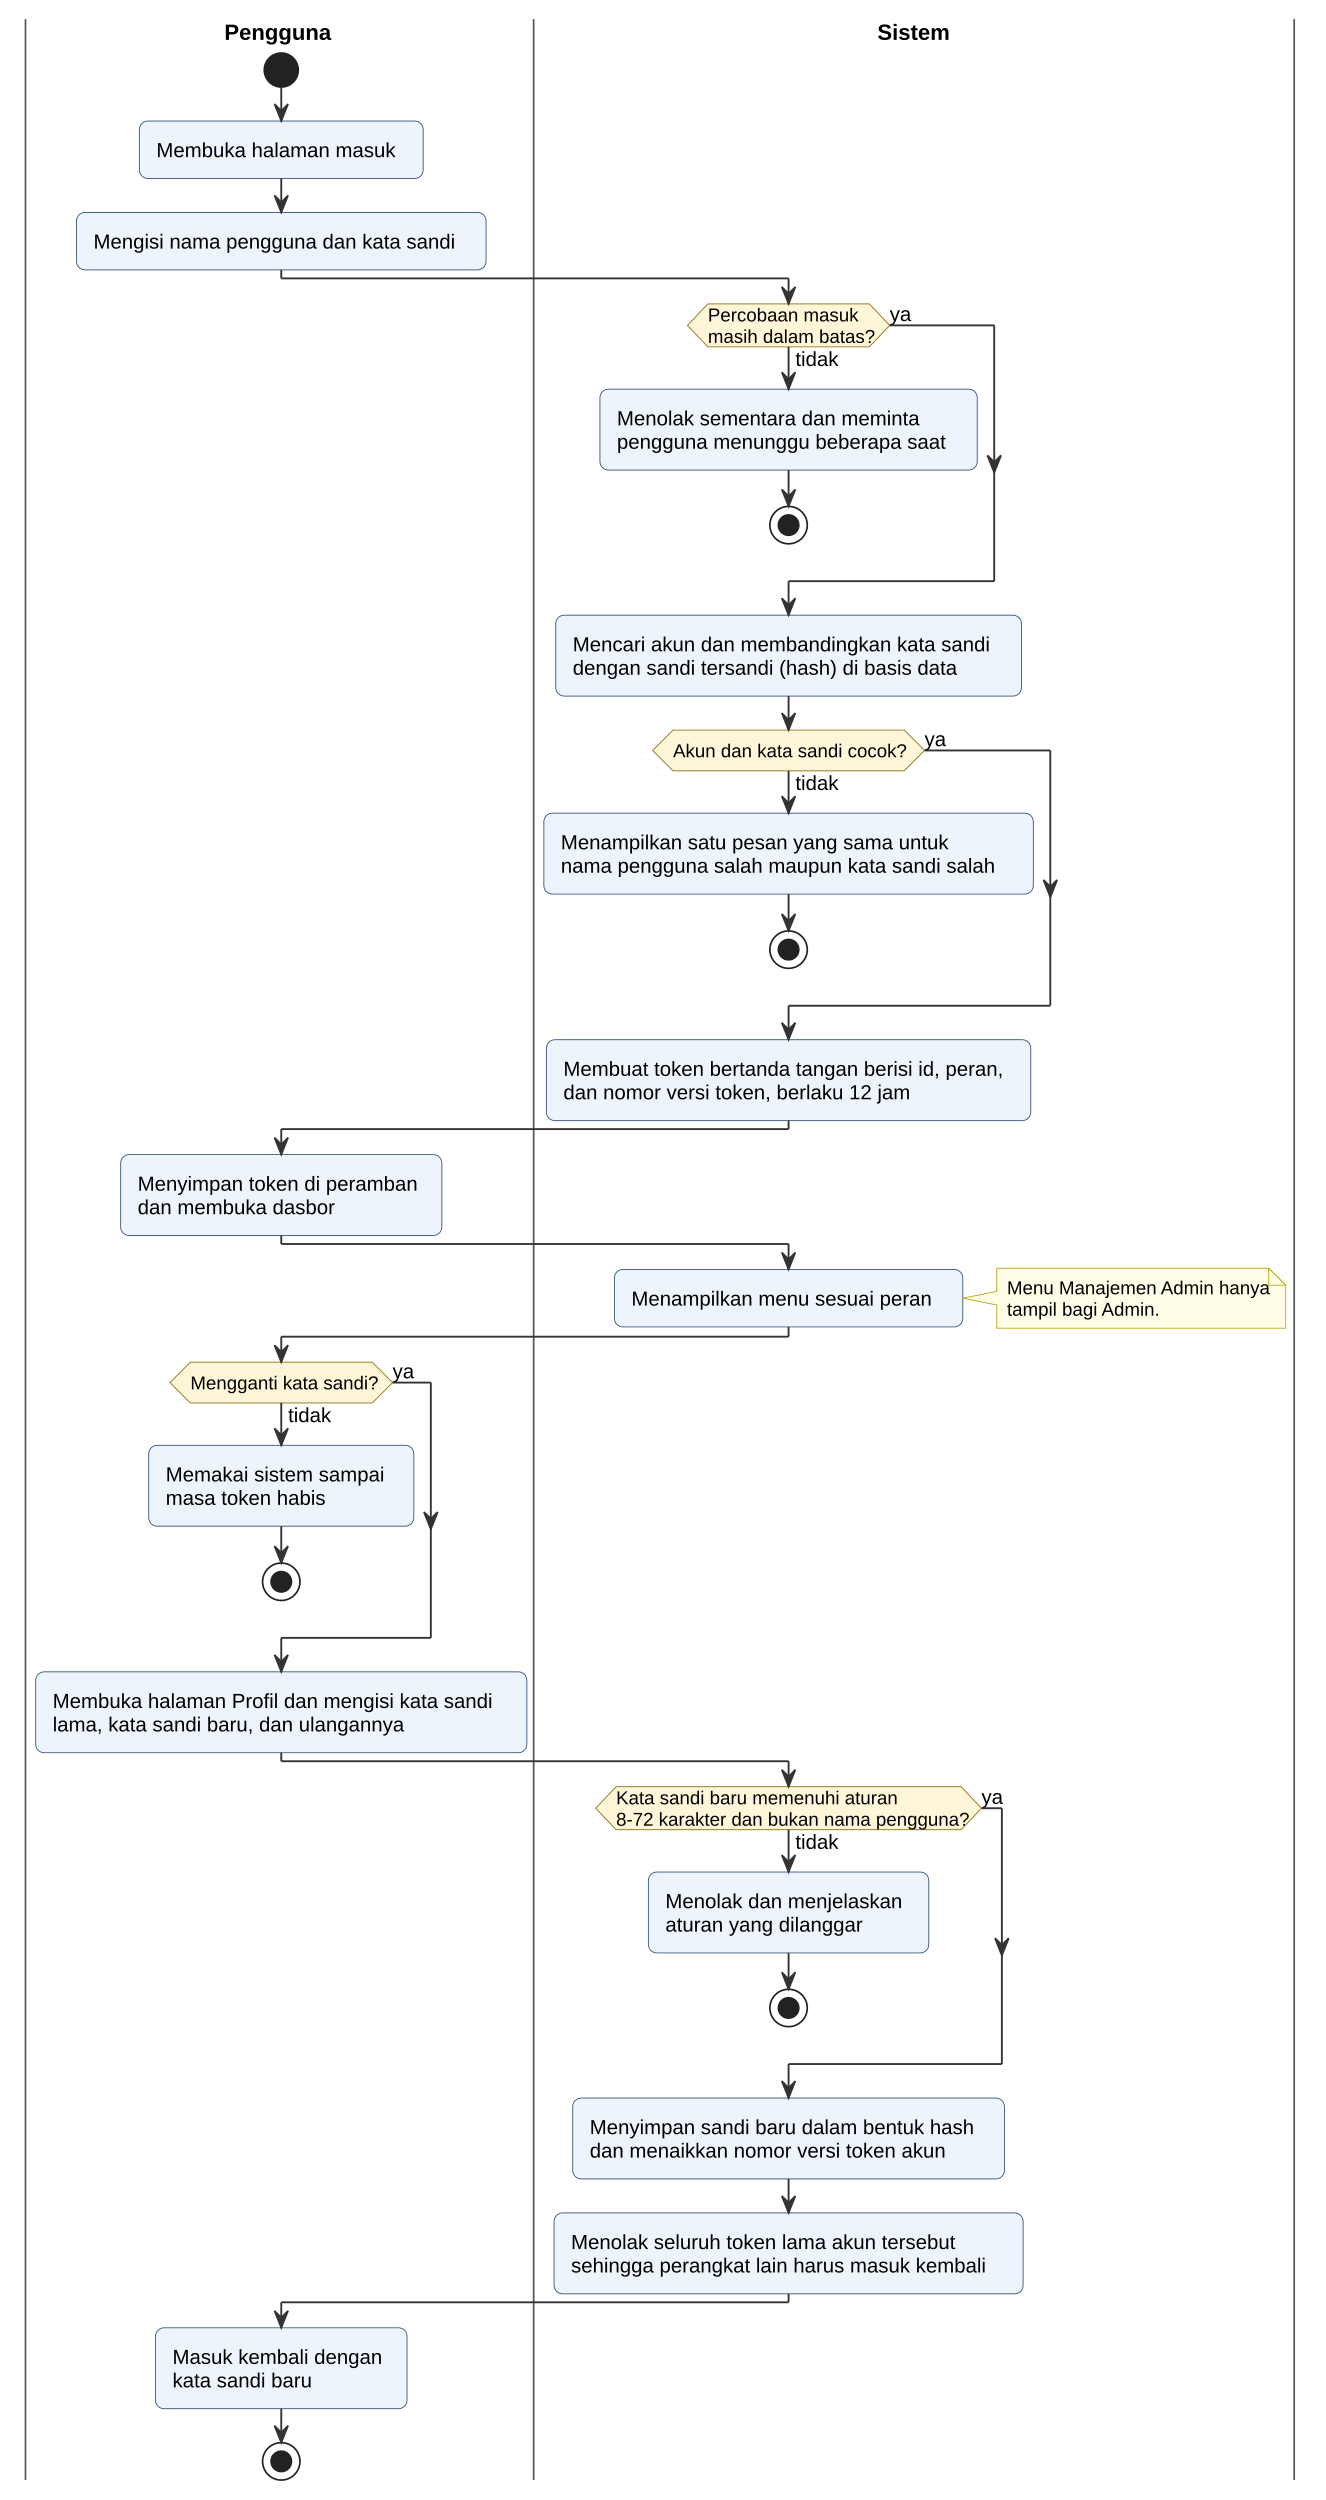
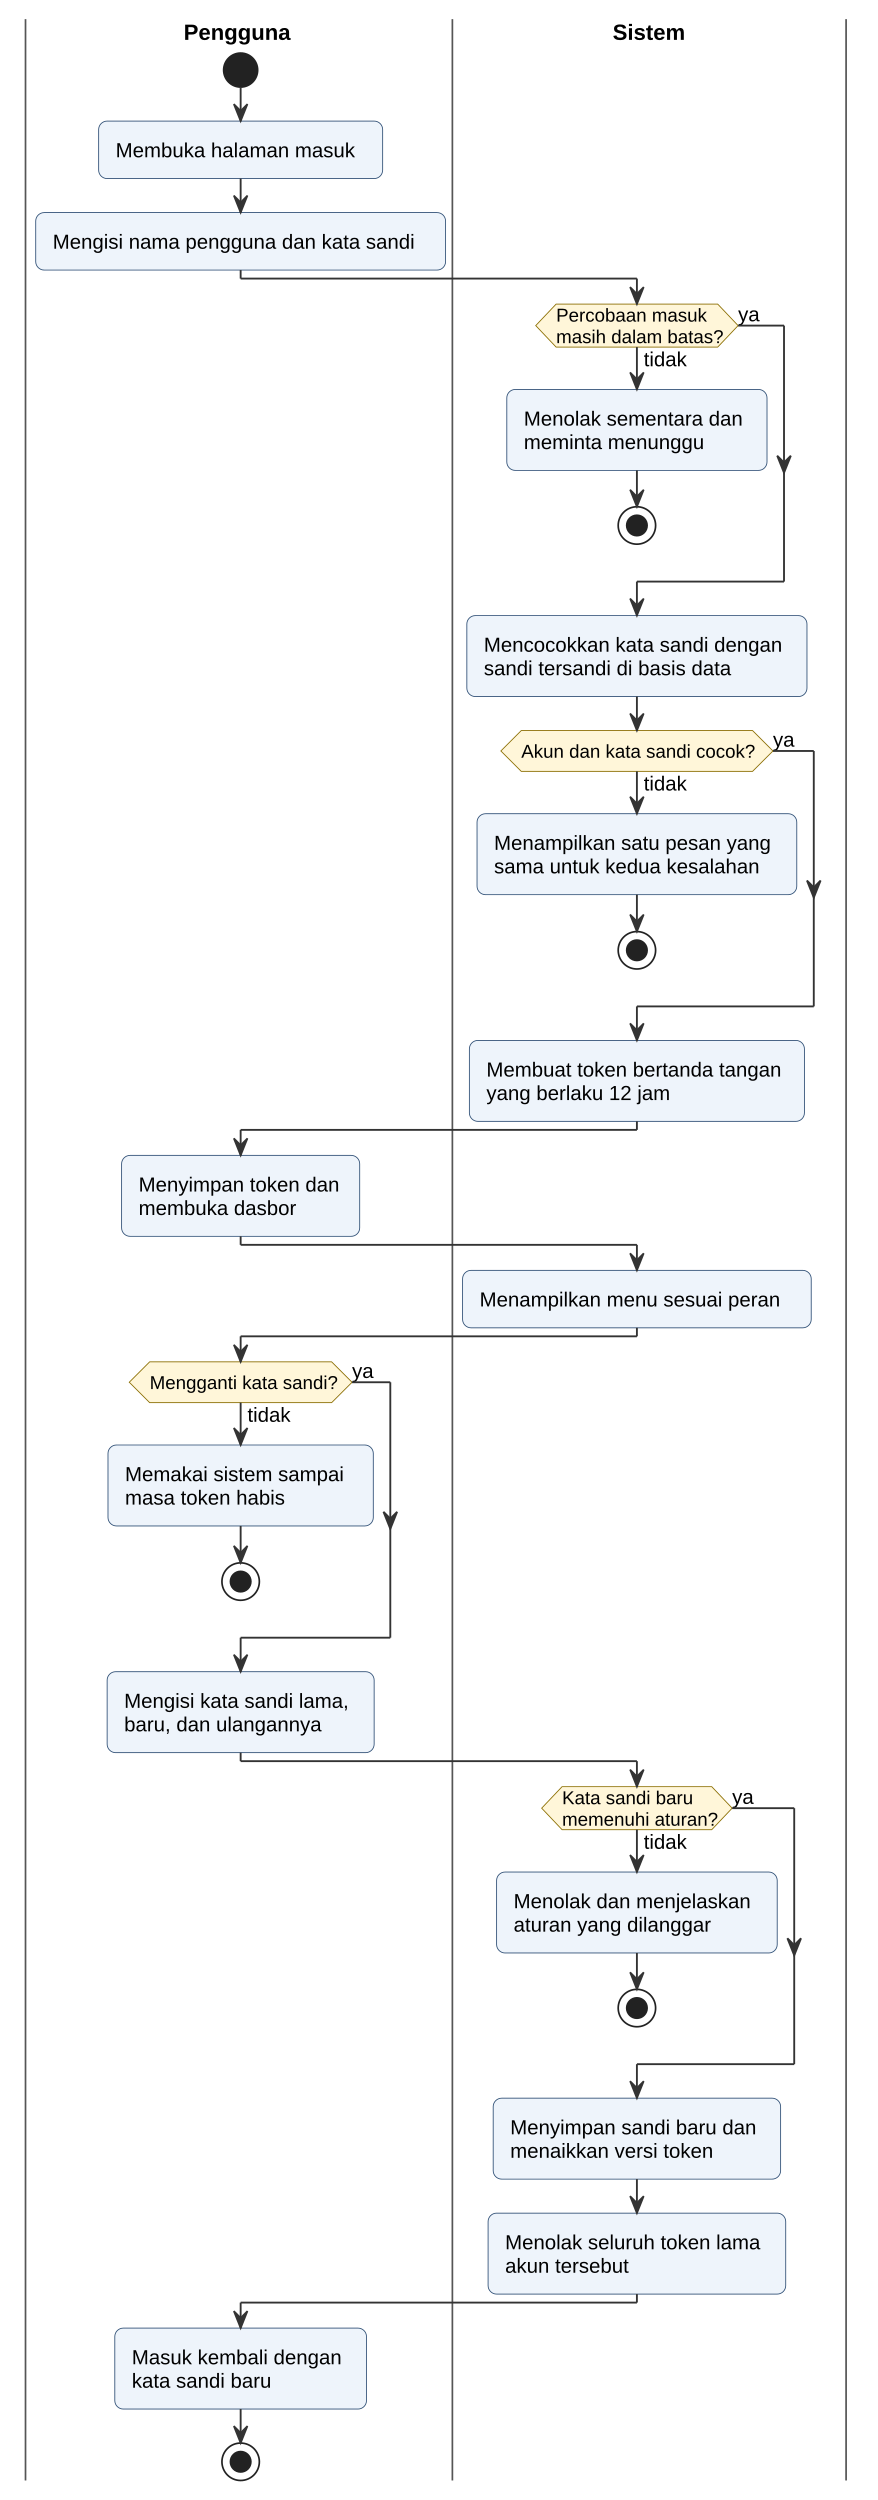
- <svg xmlns="http://www.w3.org/2000/svg" contentStyleType="text/css" height="1471px" preserveAspectRatio="none" style="width:780px;height:1471px;background:#FFFFFF;" version="1.1" viewBox="0 0 780 1471" width="780px" zoomAndPan="magnify">
+ <svg xmlns="http://www.w3.org/2000/svg" contentStyleType="text/css" height="1470px" preserveAspectRatio="none" style="width:516px;height:1470px;background:#FFFFFF;" version="1.1" viewBox="0 0 516 1470" width="516px" zoomAndPan="magnify">
  <defs />
  <g>
-     <rect fill="none" height="14.949" style="stroke:none;stroke-width:1.0;" width="747.5" x="15" y="11.255" />
-     <ellipse cx="165.5" cy="41.204" fill="#222222" rx="10" ry="10" style="stroke:#222222;stroke-width:1.0;" />
-     <rect fill="#EEF4FB" height="33.799" rx="5" ry="5" style="stroke:#2F4F75;stroke-width:0.5;" width="167" x="82" y="71.204" />
-     <text fill="#000000" font-family="Arial" font-size="12" lengthAdjust="spacing" textLength="147" x="92" y="92.46">Membuka halaman masuk</text>
-     <rect fill="#EEF4FB" height="33.799" rx="5" ry="5" style="stroke:#2F4F75;stroke-width:0.5;" width="241" x="45" y="125.002" />
-     <text fill="#000000" font-family="Arial" font-size="12" lengthAdjust="spacing" textLength="221" x="55" y="146.258">Mengisi nama pengguna dan kata sandi</text>
-     <rect fill="#EEF4FB" height="47.598" rx="5" ry="5" style="stroke:#2F4F75;stroke-width:0.5;" width="189" x="71" y="679.366" />
-     <text fill="#000000" font-family="Arial" font-size="12" lengthAdjust="spacing" textLength="169" x="81" y="700.622">Menyimpan token di peramban</text>
-     <text fill="#000000" font-family="Arial" font-size="12" lengthAdjust="spacing" textLength="122" x="81" y="714.421">dan membuka dasbor</text>
-     <rect fill="#EEF4FB" height="47.598" rx="5" ry="5" style="stroke:#2F4F75;stroke-width:0.5;" width="156" x="87.5" y="850.412" />
-     <text fill="#000000" font-family="Arial" font-size="12" lengthAdjust="spacing" textLength="136" x="97.5" y="871.668">Memakai sistem sampai</text>
-     <text fill="#000000" font-family="Arial" font-size="12" lengthAdjust="spacing" textLength="99" x="97.5" y="885.467">masa token habis</text>
-     <ellipse cx="165.5" cy="930.711" fill="none" rx="11" ry="11" style="stroke:#222222;stroke-width:1.0;" />
-     <ellipse cx="165.5" cy="930.711" fill="#222222" rx="6" ry="6" style="stroke:#222222;stroke-width:1.0;" />
-     <polygon fill="#FFF6D9" points="112,801.513,219,801.513,231,813.513,219,825.513,112,825.513,100,813.513,112,801.513" style="stroke:#8A6D00;stroke-width:0.5;" />
-     <text fill="#000000" font-family="Arial" font-size="12" lengthAdjust="spacing" textLength="26" x="169.5" y="836.768">tidak</text>
-     <text fill="#000000" font-family="Arial" font-size="11" lengthAdjust="spacing" textLength="107" x="112" y="817.506">Mengganti kata sandi?</text>
-     <text fill="#000000" font-family="Arial" font-size="12" lengthAdjust="spacing" textLength="12" x="231" y="810.97">ya</text>
-     <rect fill="#EEF4FB" height="47.598" rx="5" ry="5" style="stroke:#2F4F75;stroke-width:0.5;" width="289" x="21" y="983.711" />
-     <text fill="#000000" font-family="Arial" font-size="12" lengthAdjust="spacing" textLength="269" x="31" y="1004.967">Membuka halaman Profil dan mengisi kata sandi</text>
-     <text fill="#000000" font-family="Arial" font-size="12" lengthAdjust="spacing" textLength="213" x="31" y="1018.765">lama, kata sandi baru, dan ulangannya</text>
-     <rect fill="#EEF4FB" height="47.598" rx="5" ry="5" style="stroke:#2F4F75;stroke-width:0.5;" width="148" x="91.5" y="1369.675" />
-     <text fill="#000000" font-family="Arial" font-size="12" lengthAdjust="spacing" textLength="128" x="101.5" y="1390.931">Masuk kembali dengan</text>
-     <text fill="#000000" font-family="Arial" font-size="12" lengthAdjust="spacing" textLength="85" x="101.5" y="1404.73">kata sandi baru</text>
-     <ellipse cx="165.5" cy="1448.273" fill="none" rx="11" ry="11" style="stroke:#222222;stroke-width:1.0;" />
-     <ellipse cx="165.5" cy="1448.273" fill="#222222" rx="6" ry="6" style="stroke:#222222;stroke-width:1.0;" />
-     <line style="stroke:#555555;stroke-width:1.0;" x1="15" x2="15" y1="11.255" y2="1459.273" />
-     <rect fill="#EEF4FB" height="47.598" rx="5" ry="5" style="stroke:#2F4F75;stroke-width:0.5;" width="222" x="353" y="228.999" />
-     <text fill="#000000" font-family="Arial" font-size="12" lengthAdjust="spacing" textLength="185" x="363" y="250.254">Menolak sementara dan meminta</text>
-     <text fill="#000000" font-family="Arial" font-size="12" lengthAdjust="spacing" textLength="202" x="363" y="264.053">pengguna menunggu beberapa saat</text>
-     <ellipse cx="464" cy="308.973" fill="none" rx="11" ry="11" style="stroke:#222222;stroke-width:1.0;" />
-     <ellipse cx="464" cy="308.973" fill="#222222" rx="6" ry="6" style="stroke:#222222;stroke-width:1.0;" />
-     <polygon fill="#FFF6D9" points="416.5,178.801,511.5,178.801,523.5,191.45,511.5,204.099,416.5,204.099,404.5,191.45,416.5,178.801" style="stroke:#8A6D00;stroke-width:0.5;" />
-     <text fill="#000000" font-family="Arial" font-size="12" lengthAdjust="spacing" textLength="26" x="468" y="215.355">tidak</text>
-     <text fill="#000000" font-family="Arial" font-size="11" lengthAdjust="spacing" textLength="86" x="416.5" y="189.119">Percobaan masuk</text>
-     <text fill="#000000" font-family="Arial" font-size="11" lengthAdjust="spacing" textLength="95" x="416.5" y="201.768">masih dalam batas?</text>
-     <text fill="#000000" font-family="Arial" font-size="12" lengthAdjust="spacing" textLength="12" x="523.5" y="188.907">ya</text>
-     <rect fill="#EEF4FB" height="47.598" rx="5" ry="5" style="stroke:#2F4F75;stroke-width:0.5;" width="274" x="327" y="361.973" />
-     <text fill="#000000" font-family="Arial" font-size="12" lengthAdjust="spacing" textLength="254" x="337" y="383.229">Mencari akun dan membandingkan kata sandi</text>
-     <text fill="#000000" font-family="Arial" font-size="12" lengthAdjust="spacing" textLength="237" x="337" y="397.028">dengan sandi tersandi (hash) di basis data</text>
-     <rect fill="#EEF4FB" height="47.598" rx="5" ry="5" style="stroke:#2F4F75;stroke-width:0.5;" width="288" x="320" y="478.47" />
-     <text fill="#000000" font-family="Arial" font-size="12" lengthAdjust="spacing" textLength="236" x="330" y="499.726">Menampilkan satu pesan yang sama untuk</text>
-     <text fill="#000000" font-family="Arial" font-size="12" lengthAdjust="spacing" textLength="268" x="330" y="513.525">nama pengguna salah maupun kata sandi salah</text>
-     <ellipse cx="464" cy="558.769" fill="none" rx="11" ry="11" style="stroke:#222222;stroke-width:1.0;" />
-     <ellipse cx="464" cy="558.769" fill="#222222" rx="6" ry="6" style="stroke:#222222;stroke-width:1.0;" />
-     <polygon fill="#FFF6D9" points="396,429.571,532,429.571,544,441.571,532,453.571,396,453.571,384,441.571,396,429.571" style="stroke:#8A6D00;stroke-width:0.5;" />
-     <text fill="#000000" font-family="Arial" font-size="12" lengthAdjust="spacing" textLength="26" x="468" y="464.826">tidak</text>
-     <text fill="#000000" font-family="Arial" font-size="11" lengthAdjust="spacing" textLength="136" x="396" y="445.564">Akun dan kata sandi cocok?</text>
-     <text fill="#000000" font-family="Arial" font-size="12" lengthAdjust="spacing" textLength="12" x="544" y="439.028">ya</text>
-     <rect fill="#EEF4FB" height="47.598" rx="5" ry="5" style="stroke:#2F4F75;stroke-width:0.5;" width="285" x="321.5" y="611.769" />
-     <text fill="#000000" font-family="Arial" font-size="12" lengthAdjust="spacing" textLength="265" x="331.5" y="633.025">Membuat token bertanda tangan berisi id, peran,</text>
-     <text fill="#000000" font-family="Arial" font-size="12" lengthAdjust="spacing" textLength="210" x="331.5" y="646.823">dan nomor versi token, berlaku 12 jam</text>
-     <path d="M586.5,746.215 L586.5,759.864 L566.5,763.864 L586.5,767.864 L586.5,781.513 A0,0 0 0 0 586.5,781.513 L756.5,781.513 A0,0 0 0 0 756.5,781.513 L756.5,756.215 L746.5,746.215 L586.5,746.215 A0,0 0 0 0 586.5,746.215 " fill="#FFFDE7" style="stroke:#B8A200;stroke-width:0.5;" />
-     <path d="M746.5,746.215 L746.5,756.215 L756.5,756.215 L746.5,746.215 " fill="#FFFDE7" style="stroke:#B8A200;stroke-width:0.5;" />
-     <text fill="#000000" font-family="Arial" font-size="11" lengthAdjust="spacing" textLength="149" x="592.5" y="761.533">Menu Manajemen Admin hanya</text>
-     <text fill="#000000" font-family="Arial" font-size="11" lengthAdjust="spacing" textLength="86" x="592.5" y="774.181">tampil bagi Admin.</text>
-     <rect fill="#EEF4FB" height="33.799" rx="5" ry="5" style="stroke:#2F4F75;stroke-width:0.5;" width="205" x="361.5" y="746.964" />
-     <text fill="#000000" font-family="Arial" font-size="12" lengthAdjust="spacing" textLength="185" x="371.5" y="768.22">Menampilkan menu sesuai peran</text>
-     <rect fill="#EEF4FB" height="47.598" rx="5" ry="5" style="stroke:#2F4F75;stroke-width:0.5;" width="165" x="381.5" y="1101.506" />
-     <text fill="#000000" font-family="Arial" font-size="12" lengthAdjust="spacing" textLength="145" x="391.5" y="1122.762">Menolak dan menjelaskan</text>
-     <text fill="#000000" font-family="Arial" font-size="12" lengthAdjust="spacing" textLength="119" x="391.5" y="1136.56">aturan yang dilanggar</text>
-     <ellipse cx="464" cy="1181.48" fill="none" rx="11" ry="11" style="stroke:#222222;stroke-width:1.0;" />
-     <ellipse cx="464" cy="1181.48" fill="#222222" rx="6" ry="6" style="stroke:#222222;stroke-width:1.0;" />
-     <polygon fill="#FFF6D9" points="362.5,1051.308,565.5,1051.308,577.5,1063.957,565.5,1076.606,362.5,1076.606,350.5,1063.957,362.5,1051.308" style="stroke:#8A6D00;stroke-width:0.5;" />
-     <text fill="#000000" font-family="Arial" font-size="12" lengthAdjust="spacing" textLength="26" x="468" y="1087.862">tidak</text>
-     <text fill="#000000" font-family="Arial" font-size="11" lengthAdjust="spacing" textLength="161" x="362.5" y="1061.626">Kata sandi baru memenuhi aturan</text>
-     <text fill="#000000" font-family="Arial" font-size="11" lengthAdjust="spacing" textLength="203" x="362.5" y="1074.275">8-72 karakter dan bukan nama pengguna?</text>
-     <text fill="#000000" font-family="Arial" font-size="12" lengthAdjust="spacing" textLength="12" x="577.5" y="1061.414">ya</text>
-     <rect fill="#EEF4FB" height="47.598" rx="5" ry="5" style="stroke:#2F4F75;stroke-width:0.5;" width="254" x="337" y="1234.48" />
-     <text fill="#000000" font-family="Arial" font-size="12" lengthAdjust="spacing" textLength="234" x="347" y="1255.736">Menyimpan sandi baru dalam bentuk hash</text>
-     <text fill="#000000" font-family="Arial" font-size="12" lengthAdjust="spacing" textLength="216" x="347" y="1269.535">dan menaikkan nomor versi token akun</text>
-     <rect fill="#EEF4FB" height="47.598" rx="5" ry="5" style="stroke:#2F4F75;stroke-width:0.5;" width="276" x="326" y="1302.078" />
-     <text fill="#000000" font-family="Arial" font-size="12" lengthAdjust="spacing" textLength="233" x="336" y="1323.333">Menolak seluruh token lama akun tersebut</text>
-     <text fill="#000000" font-family="Arial" font-size="12" lengthAdjust="spacing" textLength="256" x="336" y="1337.132">sehingga perangkat lain harus masuk kembali</text>
-     <line style="stroke:#555555;stroke-width:1.0;" x1="314" x2="314" y1="11.255" y2="1459.273" />
-     <line style="stroke:#555555;stroke-width:1.0;" x1="761.5" x2="761.5" y1="11.255" y2="1459.273" />
-     <line style="stroke:#333333;stroke-width:1.1;" x1="165.5" x2="165.5" y1="51.204" y2="71.204" />
-     <polygon fill="#333333" points="161.5,61.204,165.5,71.204,169.5,61.204,165.5,65.204" style="stroke:#333333;stroke-width:1.0;" />
-     <line style="stroke:#333333;stroke-width:1.1;" x1="165.5" x2="165.5" y1="105.002" y2="125.002" />
-     <polygon fill="#333333" points="161.5,115.002,165.5,125.002,169.5,115.002,165.5,119.002" style="stroke:#333333;stroke-width:1.0;" />
-     <line style="stroke:#333333;stroke-width:1.1;" x1="165.5" x2="165.5" y1="898.01" y2="919.711" />
-     <polygon fill="#333333" points="161.5,909.711,165.5,919.711,169.5,909.711,165.5,913.711" style="stroke:#333333;stroke-width:1.0;" />
-     <line style="stroke:#333333;stroke-width:1.1;" x1="165.5" x2="165.5" y1="825.513" y2="850.412" />
-     <polygon fill="#333333" points="161.5,840.412,165.5,850.412,169.5,840.412,165.5,844.412" style="stroke:#333333;stroke-width:1.0;" />
-     <line style="stroke:#333333;stroke-width:1.1;" x1="231" x2="253.5" y1="813.513" y2="813.513" />
-     <polygon fill="#333333" points="249.5,889.711,253.5,899.711,257.5,889.711,253.5,893.711" style="stroke:#333333;stroke-width:1.1;" />
-     <line style="stroke:#333333;stroke-width:1.1;" x1="253.5" x2="253.5" y1="813.513" y2="963.711" />
-     <line style="stroke:#333333;stroke-width:1.1;" x1="253.5" x2="165.5" y1="963.711" y2="963.711" />
-     <line style="stroke:#333333;stroke-width:1.1;" x1="165.5" x2="165.5" y1="963.711" y2="983.711" />
-     <polygon fill="#333333" points="161.5,973.711,165.5,983.711,169.5,973.711,165.5,977.711" style="stroke:#333333;stroke-width:1.0;" />
-     <line style="stroke:#333333;stroke-width:1.1;" x1="165.5" x2="165.5" y1="1417.273" y2="1437.273" />
-     <polygon fill="#333333" points="161.5,1427.273,165.5,1437.273,169.5,1427.273,165.5,1431.273" style="stroke:#333333;stroke-width:1.0;" />
-     <line style="stroke:#333333;stroke-width:1.1;" x1="464" x2="464" y1="276.596" y2="297.973" />
-     <polygon fill="#333333" points="460,287.973,464,297.973,468,287.973,464,291.973" style="stroke:#333333;stroke-width:1.0;" />
-     <line style="stroke:#333333;stroke-width:1.1;" x1="464" x2="464" y1="204.099" y2="228.999" />
-     <polygon fill="#333333" points="460,218.999,464,228.999,468,218.999,464,222.999" style="stroke:#333333;stroke-width:1.0;" />
-     <line style="stroke:#333333;stroke-width:1.1;" x1="523.5" x2="585" y1="191.45" y2="191.45" />
-     <polygon fill="#333333" points="581,267.973,585,277.973,589,267.973,585,271.973" style="stroke:#333333;stroke-width:1.1;" />
-     <line style="stroke:#333333;stroke-width:1.1;" x1="585" x2="585" y1="191.45" y2="341.973" />
-     <line style="stroke:#333333;stroke-width:1.1;" x1="585" x2="464" y1="341.973" y2="341.973" />
-     <line style="stroke:#333333;stroke-width:1.1;" x1="464" x2="464" y1="341.973" y2="361.973" />
-     <polygon fill="#333333" points="460,351.973,464,361.973,468,351.973,464,355.973" style="stroke:#333333;stroke-width:1.0;" />
-     <line style="stroke:#333333;stroke-width:1.1;" x1="464" x2="464" y1="526.068" y2="547.769" />
-     <polygon fill="#333333" points="460,537.769,464,547.769,468,537.769,464,541.769" style="stroke:#333333;stroke-width:1.0;" />
-     <line style="stroke:#333333;stroke-width:1.1;" x1="464" x2="464" y1="453.571" y2="478.47" />
-     <polygon fill="#333333" points="460,468.47,464,478.47,468,468.47,464,472.47" style="stroke:#333333;stroke-width:1.0;" />
-     <line style="stroke:#333333;stroke-width:1.1;" x1="544" x2="618" y1="441.571" y2="441.571" />
-     <polygon fill="#333333" points="614,517.769,618,527.769,622,517.769,618,521.769" style="stroke:#333333;stroke-width:1.1;" />
-     <line style="stroke:#333333;stroke-width:1.1;" x1="618" x2="618" y1="441.571" y2="591.769" />
-     <line style="stroke:#333333;stroke-width:1.1;" x1="618" x2="464" y1="591.769" y2="591.769" />
-     <line style="stroke:#333333;stroke-width:1.1;" x1="464" x2="464" y1="591.769" y2="611.769" />
-     <polygon fill="#333333" points="460,601.769,464,611.769,468,601.769,464,605.769" style="stroke:#333333;stroke-width:1.0;" />
-     <line style="stroke:#333333;stroke-width:1.1;" x1="464" x2="464" y1="409.571" y2="429.571" />
-     <polygon fill="#333333" points="460,419.571,464,429.571,468,419.571,464,423.571" style="stroke:#333333;stroke-width:1.0;" />
-     <line style="stroke:#333333;stroke-width:1.1;" x1="464" x2="464" y1="1149.103" y2="1170.48" />
-     <polygon fill="#333333" points="460,1160.48,464,1170.48,468,1160.48,464,1164.48" style="stroke:#333333;stroke-width:1.0;" />
-     <line style="stroke:#333333;stroke-width:1.1;" x1="464" x2="464" y1="1076.606" y2="1101.506" />
-     <polygon fill="#333333" points="460,1091.506,464,1101.506,468,1091.506,464,1095.506" style="stroke:#333333;stroke-width:1.0;" />
-     <line style="stroke:#333333;stroke-width:1.1;" x1="577.5" x2="589.5" y1="1063.957" y2="1063.957" />
-     <polygon fill="#333333" points="585.5,1140.48,589.5,1150.48,593.5,1140.48,589.5,1144.48" style="stroke:#333333;stroke-width:1.1;" />
-     <line style="stroke:#333333;stroke-width:1.1;" x1="589.5" x2="589.5" y1="1063.957" y2="1214.48" />
-     <line style="stroke:#333333;stroke-width:1.1;" x1="589.5" x2="464" y1="1214.48" y2="1214.48" />
-     <line style="stroke:#333333;stroke-width:1.1;" x1="464" x2="464" y1="1214.48" y2="1234.48" />
-     <polygon fill="#333333" points="460,1224.48,464,1234.48,468,1224.48,464,1228.48" style="stroke:#333333;stroke-width:1.0;" />
-     <line style="stroke:#333333;stroke-width:1.1;" x1="464" x2="464" y1="1282.078" y2="1302.078" />
-     <polygon fill="#333333" points="460,1292.078,464,1302.078,468,1292.078,464,1296.078" style="stroke:#333333;stroke-width:1.0;" />
-     <line style="stroke:#333333;stroke-width:1.1;" x1="165.5" x2="165.5" y1="158.801" y2="163.801" />
-     <line style="stroke:#333333;stroke-width:1.1;" x1="165.5" x2="464" y1="163.801" y2="163.801" />
-     <line style="stroke:#333333;stroke-width:1.1;" x1="464" x2="464" y1="163.801" y2="178.801" />
-     <polygon fill="#333333" points="460,168.801,464,178.801,468,168.801,464,172.801" style="stroke:#333333;stroke-width:1.0;" />
-     <line style="stroke:#333333;stroke-width:1.1;" x1="464" x2="464" y1="659.366" y2="664.366" />
-     <line style="stroke:#333333;stroke-width:1.1;" x1="464" x2="165.5" y1="664.366" y2="664.366" />
-     <line style="stroke:#333333;stroke-width:1.1;" x1="165.5" x2="165.5" y1="664.366" y2="679.366" />
-     <polygon fill="#333333" points="161.5,669.366,165.5,679.366,169.5,669.366,165.5,673.366" style="stroke:#333333;stroke-width:1.0;" />
-     <line style="stroke:#333333;stroke-width:1.1;" x1="165.5" x2="165.5" y1="726.964" y2="731.964" />
-     <line style="stroke:#333333;stroke-width:1.1;" x1="165.5" x2="464" y1="731.964" y2="731.964" />
-     <line style="stroke:#333333;stroke-width:1.1;" x1="464" x2="464" y1="731.964" y2="746.964" />
-     <polygon fill="#333333" points="460,736.964,464,746.964,468,736.964,464,740.964" style="stroke:#333333;stroke-width:1.0;" />
-     <line style="stroke:#333333;stroke-width:1.1;" x1="464" x2="464" y1="780.763" y2="786.513" />
-     <line style="stroke:#333333;stroke-width:1.1;" x1="464" x2="165.5" y1="786.513" y2="786.513" />
-     <line style="stroke:#333333;stroke-width:1.1;" x1="165.5" x2="165.5" y1="786.513" y2="801.513" />
-     <polygon fill="#333333" points="161.5,791.513,165.5,801.513,169.5,791.513,165.5,795.513" style="stroke:#333333;stroke-width:1.0;" />
-     <line style="stroke:#333333;stroke-width:1.1;" x1="165.5" x2="165.5" y1="1031.308" y2="1036.308" />
-     <line style="stroke:#333333;stroke-width:1.1;" x1="165.5" x2="464" y1="1036.308" y2="1036.308" />
-     <line style="stroke:#333333;stroke-width:1.1;" x1="464" x2="464" y1="1036.308" y2="1051.308" />
-     <polygon fill="#333333" points="460,1041.308,464,1051.308,468,1041.308,464,1045.308" style="stroke:#333333;stroke-width:1.0;" />
-     <line style="stroke:#333333;stroke-width:1.1;" x1="464" x2="464" y1="1349.675" y2="1354.675" />
-     <line style="stroke:#333333;stroke-width:1.1;" x1="464" x2="165.5" y1="1354.675" y2="1354.675" />
-     <line style="stroke:#333333;stroke-width:1.1;" x1="165.5" x2="165.5" y1="1354.675" y2="1369.675" />
-     <polygon fill="#333333" points="161.5,1359.675,165.5,1369.675,169.5,1359.675,165.5,1363.675" style="stroke:#333333;stroke-width:1.0;" />
-     <text fill="#000000" font-family="Arial" font-size="13" font-weight="bold" lengthAdjust="spacing" textLength="65" x="132" y="23.449">Pengguna</text>
-     <text fill="#000000" font-family="Arial" font-size="13" font-weight="bold" lengthAdjust="spacing" textLength="43" x="516.25" y="23.449">Sistem</text>
+     <rect fill="none" height="14.949" style="stroke:none;stroke-width:1.0;" width="483.5" x="15" y="11.255" />
+     <ellipse cx="141.5" cy="41.204" fill="#222222" rx="10" ry="10" style="stroke:#222222;stroke-width:1.0;" />
+     <rect fill="#EEF4FB" height="33.799" rx="5" ry="5" style="stroke:#2F4F75;stroke-width:0.5;" width="167" x="58" y="71.204" />
+     <text fill="#000000" font-family="Arial" font-size="12" lengthAdjust="spacing" textLength="147" x="68" y="92.46">Membuka halaman masuk</text>
+     <rect fill="#EEF4FB" height="33.799" rx="5" ry="5" style="stroke:#2F4F75;stroke-width:0.5;" width="241" x="21" y="125.002" />
+     <text fill="#000000" font-family="Arial" font-size="12" lengthAdjust="spacing" textLength="221" x="31" y="146.258">Mengisi nama pengguna dan kata sandi</text>
+     <rect fill="#EEF4FB" height="47.598" rx="5" ry="5" style="stroke:#2F4F75;stroke-width:0.5;" width="140" x="71.5" y="679.366" />
+     <text fill="#000000" font-family="Arial" font-size="12" lengthAdjust="spacing" textLength="120" x="81.5" y="700.622">Menyimpan token dan</text>
+     <text fill="#000000" font-family="Arial" font-size="12" lengthAdjust="spacing" textLength="98" x="81.5" y="714.421">membuka dasbor</text>
+     <rect fill="#EEF4FB" height="47.598" rx="5" ry="5" style="stroke:#2F4F75;stroke-width:0.5;" width="156" x="63.5" y="849.662" />
+     <text fill="#000000" font-family="Arial" font-size="12" lengthAdjust="spacing" textLength="136" x="73.5" y="870.918">Memakai sistem sampai</text>
+     <text fill="#000000" font-family="Arial" font-size="12" lengthAdjust="spacing" textLength="99" x="73.5" y="884.717">masa token habis</text>
+     <ellipse cx="141.5" cy="929.961" fill="none" rx="11" ry="11" style="stroke:#222222;stroke-width:1.0;" />
+     <ellipse cx="141.5" cy="929.961" fill="#222222" rx="6" ry="6" style="stroke:#222222;stroke-width:1.0;" />
+     <polygon fill="#FFF6D9" points="88,800.763,195,800.763,207,812.763,195,824.763,88,824.763,76,812.763,88,800.763" style="stroke:#8A6D00;stroke-width:0.5;" />
+     <text fill="#000000" font-family="Arial" font-size="12" lengthAdjust="spacing" textLength="26" x="145.5" y="836.019">tidak</text>
+     <text fill="#000000" font-family="Arial" font-size="11" lengthAdjust="spacing" textLength="107" x="88" y="816.756">Mengganti kata sandi?</text>
+     <text fill="#000000" font-family="Arial" font-size="12" lengthAdjust="spacing" textLength="12" x="207" y="810.22">ya</text>
+     <rect fill="#EEF4FB" height="47.598" rx="5" ry="5" style="stroke:#2F4F75;stroke-width:0.5;" width="157" x="63" y="982.961" />
+     <text fill="#000000" font-family="Arial" font-size="12" lengthAdjust="spacing" textLength="137" x="73" y="1004.217">Mengisi kata sandi lama,</text>
+     <text fill="#000000" font-family="Arial" font-size="12" lengthAdjust="spacing" textLength="119" x="73" y="1018.016">baru, dan ulangannya</text>
+     <rect fill="#EEF4FB" height="47.598" rx="5" ry="5" style="stroke:#2F4F75;stroke-width:0.5;" width="148" x="67.5" y="1368.926" />
+     <text fill="#000000" font-family="Arial" font-size="12" lengthAdjust="spacing" textLength="128" x="77.5" y="1390.182">Masuk kembali dengan</text>
+     <text fill="#000000" font-family="Arial" font-size="12" lengthAdjust="spacing" textLength="85" x="77.5" y="1403.98">kata sandi baru</text>
+     <ellipse cx="141.5" cy="1447.523" fill="none" rx="11" ry="11" style="stroke:#222222;stroke-width:1.0;" />
+     <ellipse cx="141.5" cy="1447.523" fill="#222222" rx="6" ry="6" style="stroke:#222222;stroke-width:1.0;" />
+     <line style="stroke:#555555;stroke-width:1.0;" x1="15" x2="15" y1="11.255" y2="1458.523" />
+     <rect fill="#EEF4FB" height="47.598" rx="5" ry="5" style="stroke:#2F4F75;stroke-width:0.5;" width="153" x="298" y="228.999" />
+     <text fill="#000000" font-family="Arial" font-size="12" lengthAdjust="spacing" textLength="133" x="308" y="250.254">Menolak sementara dan</text>
+     <text fill="#000000" font-family="Arial" font-size="12" lengthAdjust="spacing" textLength="112" x="308" y="264.053">meminta menunggu</text>
+     <ellipse cx="374.5" cy="308.973" fill="none" rx="11" ry="11" style="stroke:#222222;stroke-width:1.0;" />
+     <ellipse cx="374.5" cy="308.973" fill="#222222" rx="6" ry="6" style="stroke:#222222;stroke-width:1.0;" />
+     <polygon fill="#FFF6D9" points="327,178.801,422,178.801,434,191.45,422,204.099,327,204.099,315,191.45,327,178.801" style="stroke:#8A6D00;stroke-width:0.5;" />
+     <text fill="#000000" font-family="Arial" font-size="12" lengthAdjust="spacing" textLength="26" x="378.5" y="215.355">tidak</text>
+     <text fill="#000000" font-family="Arial" font-size="11" lengthAdjust="spacing" textLength="86" x="327" y="189.119">Percobaan masuk</text>
+     <text fill="#000000" font-family="Arial" font-size="11" lengthAdjust="spacing" textLength="95" x="327" y="201.768">masih dalam batas?</text>
+     <text fill="#000000" font-family="Arial" font-size="12" lengthAdjust="spacing" textLength="12" x="434" y="188.907">ya</text>
+     <rect fill="#EEF4FB" height="47.598" rx="5" ry="5" style="stroke:#2F4F75;stroke-width:0.5;" width="200" x="274.5" y="361.973" />
+     <text fill="#000000" font-family="Arial" font-size="12" lengthAdjust="spacing" textLength="180" x="284.5" y="383.229">Mencocokkan kata sandi dengan</text>
+     <text fill="#000000" font-family="Arial" font-size="12" lengthAdjust="spacing" textLength="153" x="284.5" y="397.028">sandi tersandi di basis data</text>
+     <rect fill="#EEF4FB" height="47.598" rx="5" ry="5" style="stroke:#2F4F75;stroke-width:0.5;" width="188" x="280.5" y="478.47" />
+     <text fill="#000000" font-family="Arial" font-size="12" lengthAdjust="spacing" textLength="168" x="290.5" y="499.726">Menampilkan satu pesan yang</text>
+     <text fill="#000000" font-family="Arial" font-size="12" lengthAdjust="spacing" textLength="163" x="290.5" y="513.525">sama untuk kedua kesalahan</text>
+     <ellipse cx="374.5" cy="558.769" fill="none" rx="11" ry="11" style="stroke:#222222;stroke-width:1.0;" />
+     <ellipse cx="374.5" cy="558.769" fill="#222222" rx="6" ry="6" style="stroke:#222222;stroke-width:1.0;" />
+     <polygon fill="#FFF6D9" points="306.5,429.571,442.5,429.571,454.5,441.571,442.5,453.571,306.5,453.571,294.5,441.571,306.5,429.571" style="stroke:#8A6D00;stroke-width:0.5;" />
+     <text fill="#000000" font-family="Arial" font-size="12" lengthAdjust="spacing" textLength="26" x="378.5" y="464.826">tidak</text>
+     <text fill="#000000" font-family="Arial" font-size="11" lengthAdjust="spacing" textLength="136" x="306.5" y="445.564">Akun dan kata sandi cocok?</text>
+     <text fill="#000000" font-family="Arial" font-size="12" lengthAdjust="spacing" textLength="12" x="454.5" y="439.028">ya</text>
+     <rect fill="#EEF4FB" height="47.598" rx="5" ry="5" style="stroke:#2F4F75;stroke-width:0.5;" width="197" x="276" y="611.769" />
+     <text fill="#000000" font-family="Arial" font-size="12" lengthAdjust="spacing" textLength="177" x="286" y="633.025">Membuat token bertanda tangan</text>
+     <text fill="#000000" font-family="Arial" font-size="12" lengthAdjust="spacing" textLength="111" x="286" y="646.823">yang berlaku 12 jam</text>
+     <rect fill="#EEF4FB" height="33.799" rx="5" ry="5" style="stroke:#2F4F75;stroke-width:0.5;" width="205" x="272" y="746.964" />
+     <text fill="#000000" font-family="Arial" font-size="12" lengthAdjust="spacing" textLength="185" x="282" y="768.22">Menampilkan menu sesuai peran</text>
+     <rect fill="#EEF4FB" height="47.598" rx="5" ry="5" style="stroke:#2F4F75;stroke-width:0.5;" width="165" x="292" y="1100.756" />
+     <text fill="#000000" font-family="Arial" font-size="12" lengthAdjust="spacing" textLength="145" x="302" y="1122.012">Menolak dan menjelaskan</text>
+     <text fill="#000000" font-family="Arial" font-size="12" lengthAdjust="spacing" textLength="119" x="302" y="1135.811">aturan yang dilanggar</text>
+     <ellipse cx="374.5" cy="1180.73" fill="none" rx="11" ry="11" style="stroke:#222222;stroke-width:1.0;" />
+     <ellipse cx="374.5" cy="1180.73" fill="#222222" rx="6" ry="6" style="stroke:#222222;stroke-width:1.0;" />
+     <polygon fill="#FFF6D9" points="330.5,1050.559,418.5,1050.559,430.5,1063.208,418.5,1075.857,330.5,1075.857,318.5,1063.208,330.5,1050.559" style="stroke:#8A6D00;stroke-width:0.5;" />
+     <text fill="#000000" font-family="Arial" font-size="12" lengthAdjust="spacing" textLength="26" x="378.5" y="1087.112">tidak</text>
+     <text fill="#000000" font-family="Arial" font-size="11" lengthAdjust="spacing" textLength="76" x="330.5" y="1060.877">Kata sandi baru</text>
+     <text fill="#000000" font-family="Arial" font-size="11" lengthAdjust="spacing" textLength="88" x="330.5" y="1073.526">memenuhi aturan?</text>
+     <text fill="#000000" font-family="Arial" font-size="12" lengthAdjust="spacing" textLength="12" x="430.5" y="1060.665">ya</text>
+     <rect fill="#EEF4FB" height="47.598" rx="5" ry="5" style="stroke:#2F4F75;stroke-width:0.5;" width="169" x="290" y="1233.73" />
+     <text fill="#000000" font-family="Arial" font-size="12" lengthAdjust="spacing" textLength="149" x="300" y="1254.986">Menyimpan sandi baru dan</text>
+     <text fill="#000000" font-family="Arial" font-size="12" lengthAdjust="spacing" textLength="123" x="300" y="1268.785">menaikkan versi token</text>
+     <rect fill="#EEF4FB" height="47.598" rx="5" ry="5" style="stroke:#2F4F75;stroke-width:0.5;" width="175" x="287" y="1301.328" />
+     <text fill="#000000" font-family="Arial" font-size="12" lengthAdjust="spacing" textLength="155" x="297" y="1322.584">Menolak seluruh token lama</text>
+     <text fill="#000000" font-family="Arial" font-size="12" lengthAdjust="spacing" textLength="75" x="297" y="1336.383">akun tersebut</text>
+     <line style="stroke:#555555;stroke-width:1.0;" x1="266" x2="266" y1="11.255" y2="1458.523" />
+     <line style="stroke:#555555;stroke-width:1.0;" x1="497.5" x2="497.5" y1="11.255" y2="1458.523" />
+     <line style="stroke:#333333;stroke-width:1.1;" x1="141.5" x2="141.5" y1="51.204" y2="71.204" />
+     <polygon fill="#333333" points="137.5,61.204,141.5,71.204,145.5,61.204,141.5,65.204" style="stroke:#333333;stroke-width:1.0;" />
+     <line style="stroke:#333333;stroke-width:1.1;" x1="141.5" x2="141.5" y1="105.002" y2="125.002" />
+     <polygon fill="#333333" points="137.5,115.002,141.5,125.002,145.5,115.002,141.5,119.002" style="stroke:#333333;stroke-width:1.0;" />
+     <line style="stroke:#333333;stroke-width:1.1;" x1="141.5" x2="141.5" y1="897.26" y2="918.961" />
+     <polygon fill="#333333" points="137.5,908.961,141.5,918.961,145.5,908.961,141.5,912.961" style="stroke:#333333;stroke-width:1.0;" />
+     <line style="stroke:#333333;stroke-width:1.1;" x1="141.5" x2="141.5" y1="824.763" y2="849.662" />
+     <polygon fill="#333333" points="137.5,839.662,141.5,849.662,145.5,839.662,141.5,843.662" style="stroke:#333333;stroke-width:1.0;" />
+     <line style="stroke:#333333;stroke-width:1.1;" x1="207" x2="229.5" y1="812.763" y2="812.763" />
+     <polygon fill="#333333" points="225.5,888.961,229.5,898.961,233.5,888.961,229.5,892.961" style="stroke:#333333;stroke-width:1.1;" />
+     <line style="stroke:#333333;stroke-width:1.1;" x1="229.5" x2="229.5" y1="812.763" y2="962.961" />
+     <line style="stroke:#333333;stroke-width:1.1;" x1="229.5" x2="141.5" y1="962.961" y2="962.961" />
+     <line style="stroke:#333333;stroke-width:1.1;" x1="141.5" x2="141.5" y1="962.961" y2="982.961" />
+     <polygon fill="#333333" points="137.5,972.961,141.5,982.961,145.5,972.961,141.5,976.961" style="stroke:#333333;stroke-width:1.0;" />
+     <line style="stroke:#333333;stroke-width:1.1;" x1="141.5" x2="141.5" y1="1416.523" y2="1436.523" />
+     <polygon fill="#333333" points="137.5,1426.523,141.5,1436.523,145.5,1426.523,141.5,1430.523" style="stroke:#333333;stroke-width:1.0;" />
+     <line style="stroke:#333333;stroke-width:1.1;" x1="374.5" x2="374.5" y1="276.596" y2="297.973" />
+     <polygon fill="#333333" points="370.5,287.973,374.5,297.973,378.5,287.973,374.5,291.973" style="stroke:#333333;stroke-width:1.0;" />
+     <line style="stroke:#333333;stroke-width:1.1;" x1="374.5" x2="374.5" y1="204.099" y2="228.999" />
+     <polygon fill="#333333" points="370.5,218.999,374.5,228.999,378.5,218.999,374.5,222.999" style="stroke:#333333;stroke-width:1.0;" />
+     <line style="stroke:#333333;stroke-width:1.1;" x1="434" x2="461" y1="191.45" y2="191.45" />
+     <polygon fill="#333333" points="457,267.973,461,277.973,465,267.973,461,271.973" style="stroke:#333333;stroke-width:1.1;" />
+     <line style="stroke:#333333;stroke-width:1.1;" x1="461" x2="461" y1="191.45" y2="341.973" />
+     <line style="stroke:#333333;stroke-width:1.1;" x1="461" x2="374.5" y1="341.973" y2="341.973" />
+     <line style="stroke:#333333;stroke-width:1.1;" x1="374.5" x2="374.5" y1="341.973" y2="361.973" />
+     <polygon fill="#333333" points="370.5,351.973,374.5,361.973,378.5,351.973,374.5,355.973" style="stroke:#333333;stroke-width:1.0;" />
+     <line style="stroke:#333333;stroke-width:1.1;" x1="374.5" x2="374.5" y1="526.068" y2="547.769" />
+     <polygon fill="#333333" points="370.5,537.769,374.5,547.769,378.5,537.769,374.5,541.769" style="stroke:#333333;stroke-width:1.0;" />
+     <line style="stroke:#333333;stroke-width:1.1;" x1="374.5" x2="374.5" y1="453.571" y2="478.47" />
+     <polygon fill="#333333" points="370.5,468.47,374.5,478.47,378.5,468.47,374.5,472.47" style="stroke:#333333;stroke-width:1.0;" />
+     <line style="stroke:#333333;stroke-width:1.1;" x1="454.5" x2="478.5" y1="441.571" y2="441.571" />
+     <polygon fill="#333333" points="474.5,517.769,478.5,527.769,482.5,517.769,478.5,521.769" style="stroke:#333333;stroke-width:1.1;" />
+     <line style="stroke:#333333;stroke-width:1.1;" x1="478.5" x2="478.5" y1="441.571" y2="591.769" />
+     <line style="stroke:#333333;stroke-width:1.1;" x1="478.5" x2="374.5" y1="591.769" y2="591.769" />
+     <line style="stroke:#333333;stroke-width:1.1;" x1="374.5" x2="374.5" y1="591.769" y2="611.769" />
+     <polygon fill="#333333" points="370.5,601.769,374.5,611.769,378.5,601.769,374.5,605.769" style="stroke:#333333;stroke-width:1.0;" />
+     <line style="stroke:#333333;stroke-width:1.1;" x1="374.5" x2="374.5" y1="409.571" y2="429.571" />
+     <polygon fill="#333333" points="370.5,419.571,374.5,429.571,378.5,419.571,374.5,423.571" style="stroke:#333333;stroke-width:1.0;" />
+     <line style="stroke:#333333;stroke-width:1.1;" x1="374.5" x2="374.5" y1="1148.354" y2="1169.73" />
+     <polygon fill="#333333" points="370.5,1159.73,374.5,1169.73,378.5,1159.73,374.5,1163.73" style="stroke:#333333;stroke-width:1.0;" />
+     <line style="stroke:#333333;stroke-width:1.1;" x1="374.5" x2="374.5" y1="1075.857" y2="1100.756" />
+     <polygon fill="#333333" points="370.5,1090.756,374.5,1100.756,378.5,1090.756,374.5,1094.756" style="stroke:#333333;stroke-width:1.0;" />
+     <line style="stroke:#333333;stroke-width:1.1;" x1="430.5" x2="467" y1="1063.208" y2="1063.208" />
+     <polygon fill="#333333" points="463,1139.73,467,1149.73,471,1139.73,467,1143.73" style="stroke:#333333;stroke-width:1.1;" />
+     <line style="stroke:#333333;stroke-width:1.1;" x1="467" x2="467" y1="1063.208" y2="1213.73" />
+     <line style="stroke:#333333;stroke-width:1.1;" x1="467" x2="374.5" y1="1213.73" y2="1213.73" />
+     <line style="stroke:#333333;stroke-width:1.1;" x1="374.5" x2="374.5" y1="1213.73" y2="1233.73" />
+     <polygon fill="#333333" points="370.5,1223.73,374.5,1233.73,378.5,1223.73,374.5,1227.73" style="stroke:#333333;stroke-width:1.0;" />
+     <line style="stroke:#333333;stroke-width:1.1;" x1="374.5" x2="374.5" y1="1281.328" y2="1301.328" />
+     <polygon fill="#333333" points="370.5,1291.328,374.5,1301.328,378.5,1291.328,374.5,1295.328" style="stroke:#333333;stroke-width:1.0;" />
+     <line style="stroke:#333333;stroke-width:1.1;" x1="141.5" x2="141.5" y1="158.801" y2="163.801" />
+     <line style="stroke:#333333;stroke-width:1.1;" x1="141.5" x2="374.5" y1="163.801" y2="163.801" />
+     <line style="stroke:#333333;stroke-width:1.1;" x1="374.5" x2="374.5" y1="163.801" y2="178.801" />
+     <polygon fill="#333333" points="370.5,168.801,374.5,178.801,378.5,168.801,374.5,172.801" style="stroke:#333333;stroke-width:1.0;" />
+     <line style="stroke:#333333;stroke-width:1.1;" x1="374.5" x2="374.5" y1="659.366" y2="664.366" />
+     <line style="stroke:#333333;stroke-width:1.1;" x1="374.5" x2="141.5" y1="664.366" y2="664.366" />
+     <line style="stroke:#333333;stroke-width:1.1;" x1="141.5" x2="141.5" y1="664.366" y2="679.366" />
+     <polygon fill="#333333" points="137.5,669.366,141.5,679.366,145.5,669.366,141.5,673.366" style="stroke:#333333;stroke-width:1.0;" />
+     <line style="stroke:#333333;stroke-width:1.1;" x1="141.5" x2="141.5" y1="726.964" y2="731.964" />
+     <line style="stroke:#333333;stroke-width:1.1;" x1="141.5" x2="374.5" y1="731.964" y2="731.964" />
+     <line style="stroke:#333333;stroke-width:1.1;" x1="374.5" x2="374.5" y1="731.964" y2="746.964" />
+     <polygon fill="#333333" points="370.5,736.964,374.5,746.964,378.5,736.964,374.5,740.964" style="stroke:#333333;stroke-width:1.0;" />
+     <line style="stroke:#333333;stroke-width:1.1;" x1="374.5" x2="374.5" y1="780.763" y2="785.763" />
+     <line style="stroke:#333333;stroke-width:1.1;" x1="374.5" x2="141.5" y1="785.763" y2="785.763" />
+     <line style="stroke:#333333;stroke-width:1.1;" x1="141.5" x2="141.5" y1="785.763" y2="800.763" />
+     <polygon fill="#333333" points="137.5,790.763,141.5,800.763,145.5,790.763,141.5,794.763" style="stroke:#333333;stroke-width:1.0;" />
+     <line style="stroke:#333333;stroke-width:1.1;" x1="141.5" x2="141.5" y1="1030.559" y2="1035.559" />
+     <line style="stroke:#333333;stroke-width:1.1;" x1="141.5" x2="374.5" y1="1035.559" y2="1035.559" />
+     <line style="stroke:#333333;stroke-width:1.1;" x1="374.5" x2="374.5" y1="1035.559" y2="1050.559" />
+     <polygon fill="#333333" points="370.5,1040.559,374.5,1050.559,378.5,1040.559,374.5,1044.559" style="stroke:#333333;stroke-width:1.0;" />
+     <line style="stroke:#333333;stroke-width:1.1;" x1="374.5" x2="374.5" y1="1348.926" y2="1353.926" />
+     <line style="stroke:#333333;stroke-width:1.1;" x1="374.5" x2="141.5" y1="1353.926" y2="1353.926" />
+     <line style="stroke:#333333;stroke-width:1.1;" x1="141.5" x2="141.5" y1="1353.926" y2="1368.926" />
+     <polygon fill="#333333" points="137.5,1358.926,141.5,1368.926,145.5,1358.926,141.5,1362.926" style="stroke:#333333;stroke-width:1.0;" />
+     <text fill="#000000" font-family="Arial" font-size="13" font-weight="bold" lengthAdjust="spacing" textLength="65" x="108" y="23.449">Pengguna</text>
+     <text fill="#000000" font-family="Arial" font-size="13" font-weight="bold" lengthAdjust="spacing" textLength="43" x="360.25" y="23.449">Sistem</text>
  </g>
</svg>
